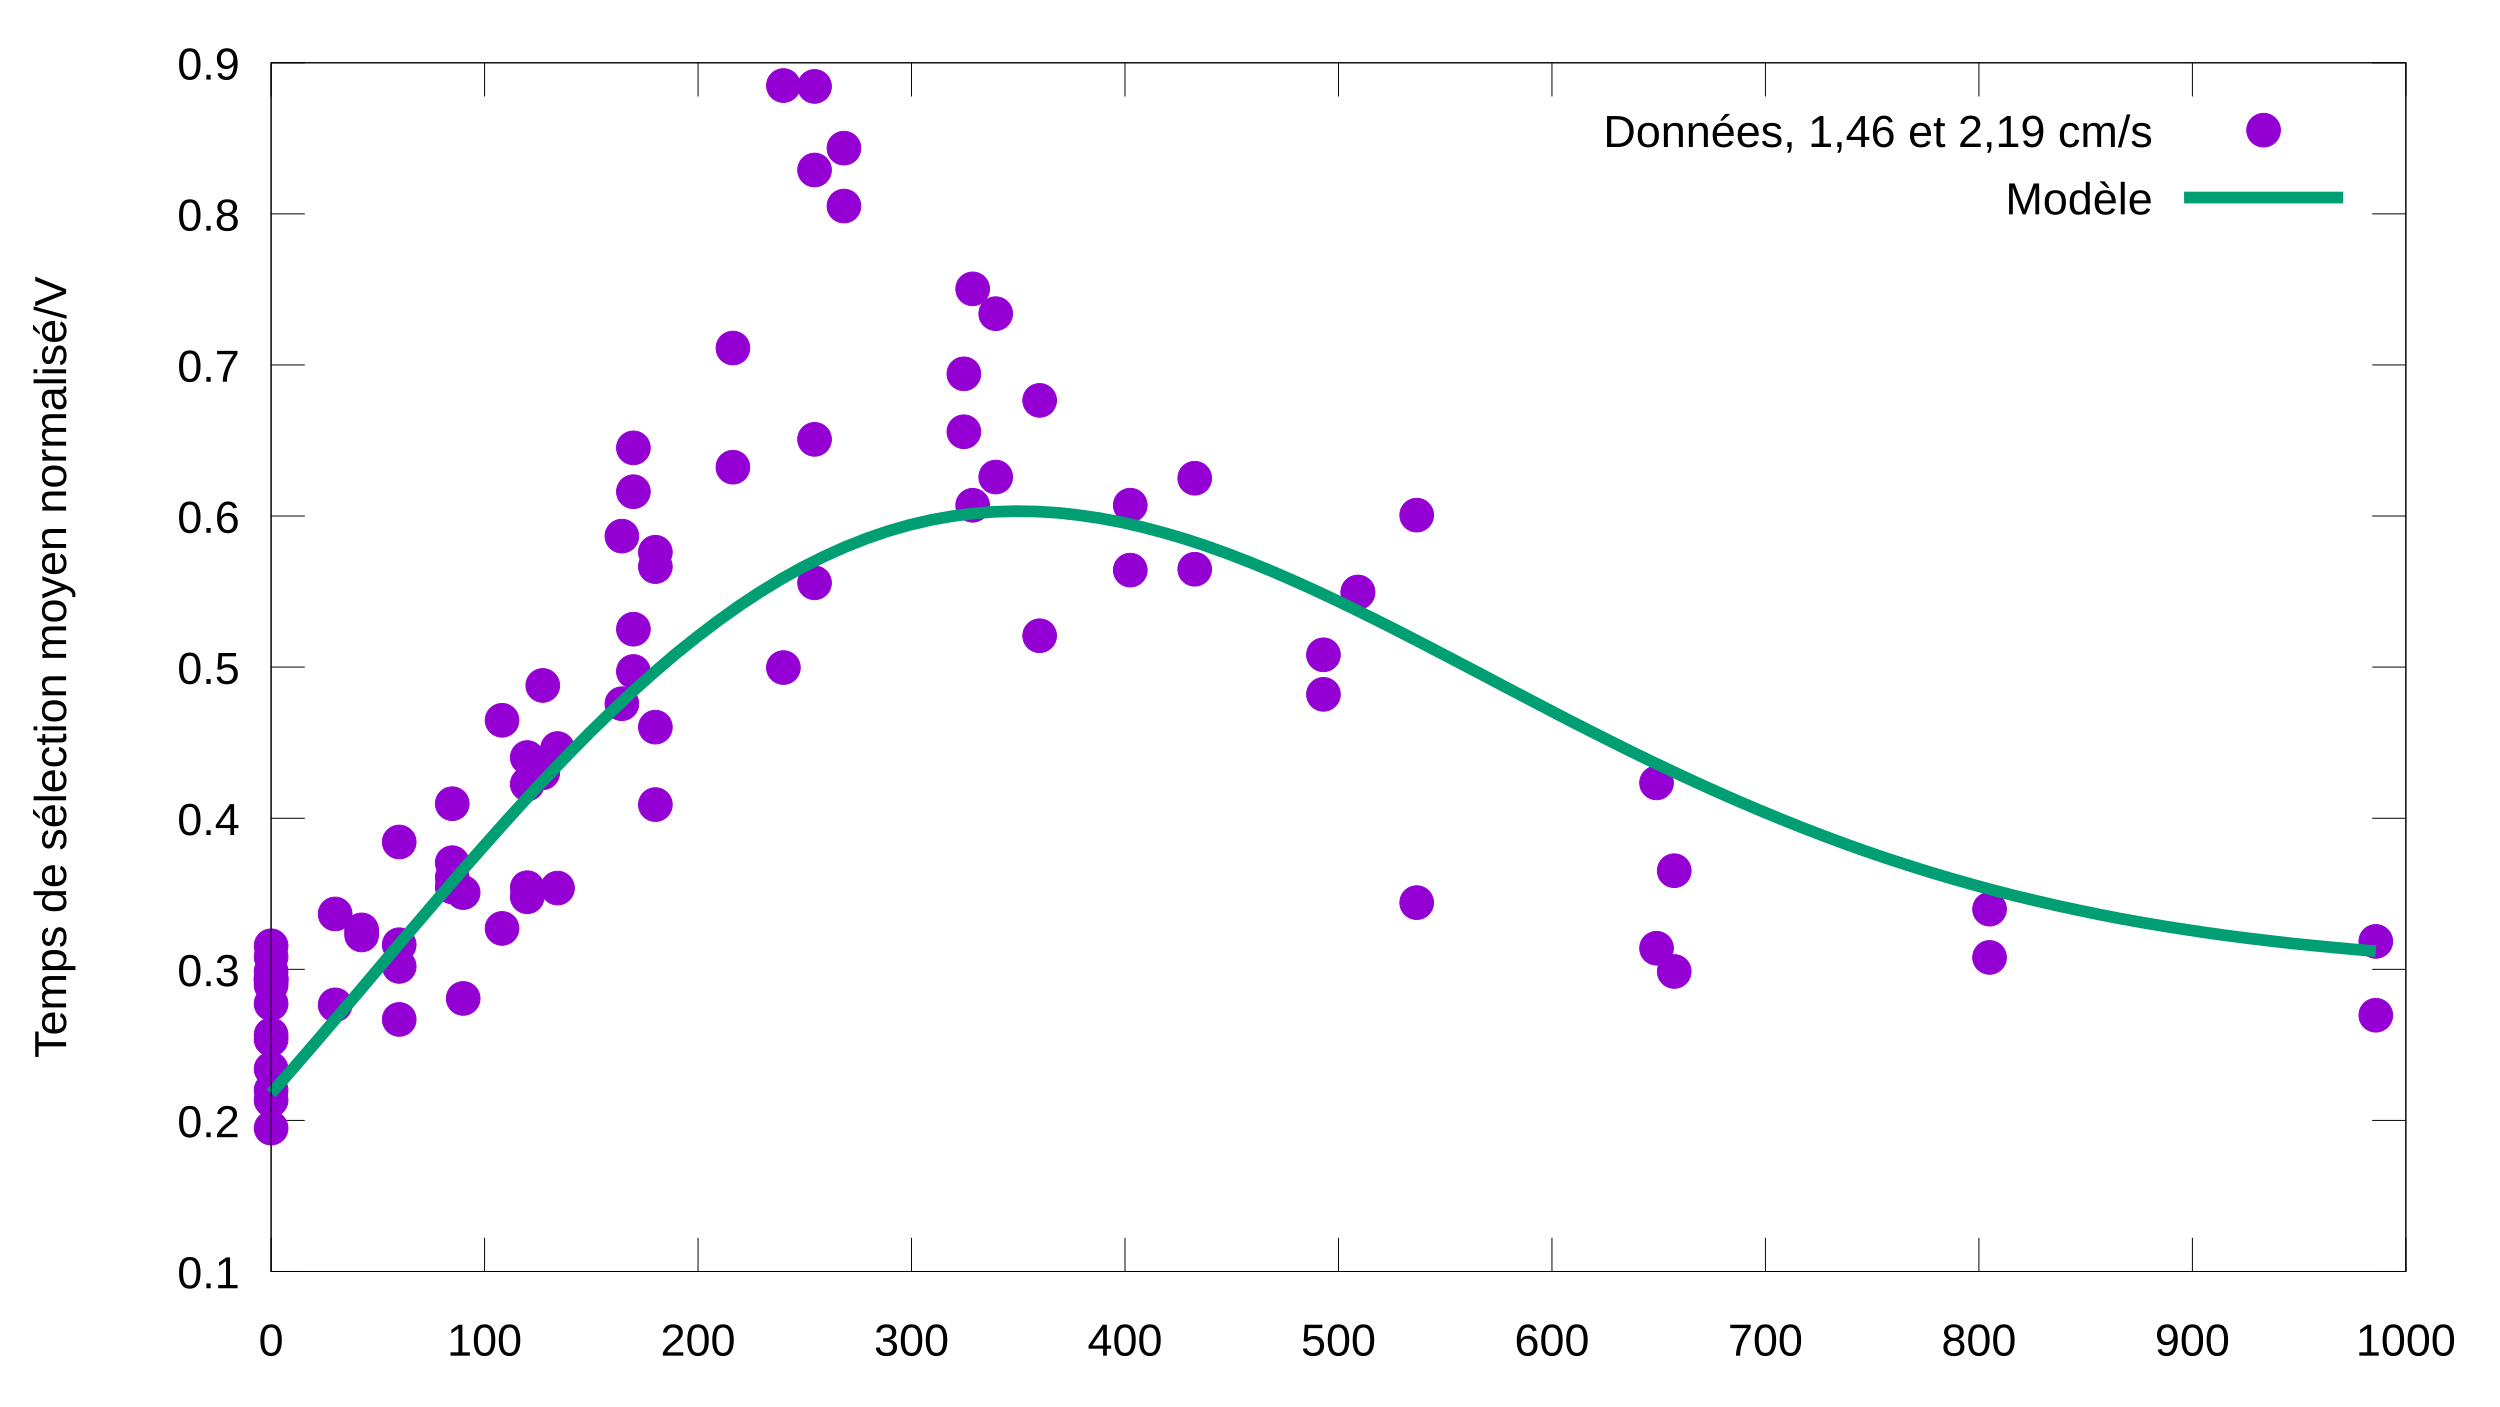
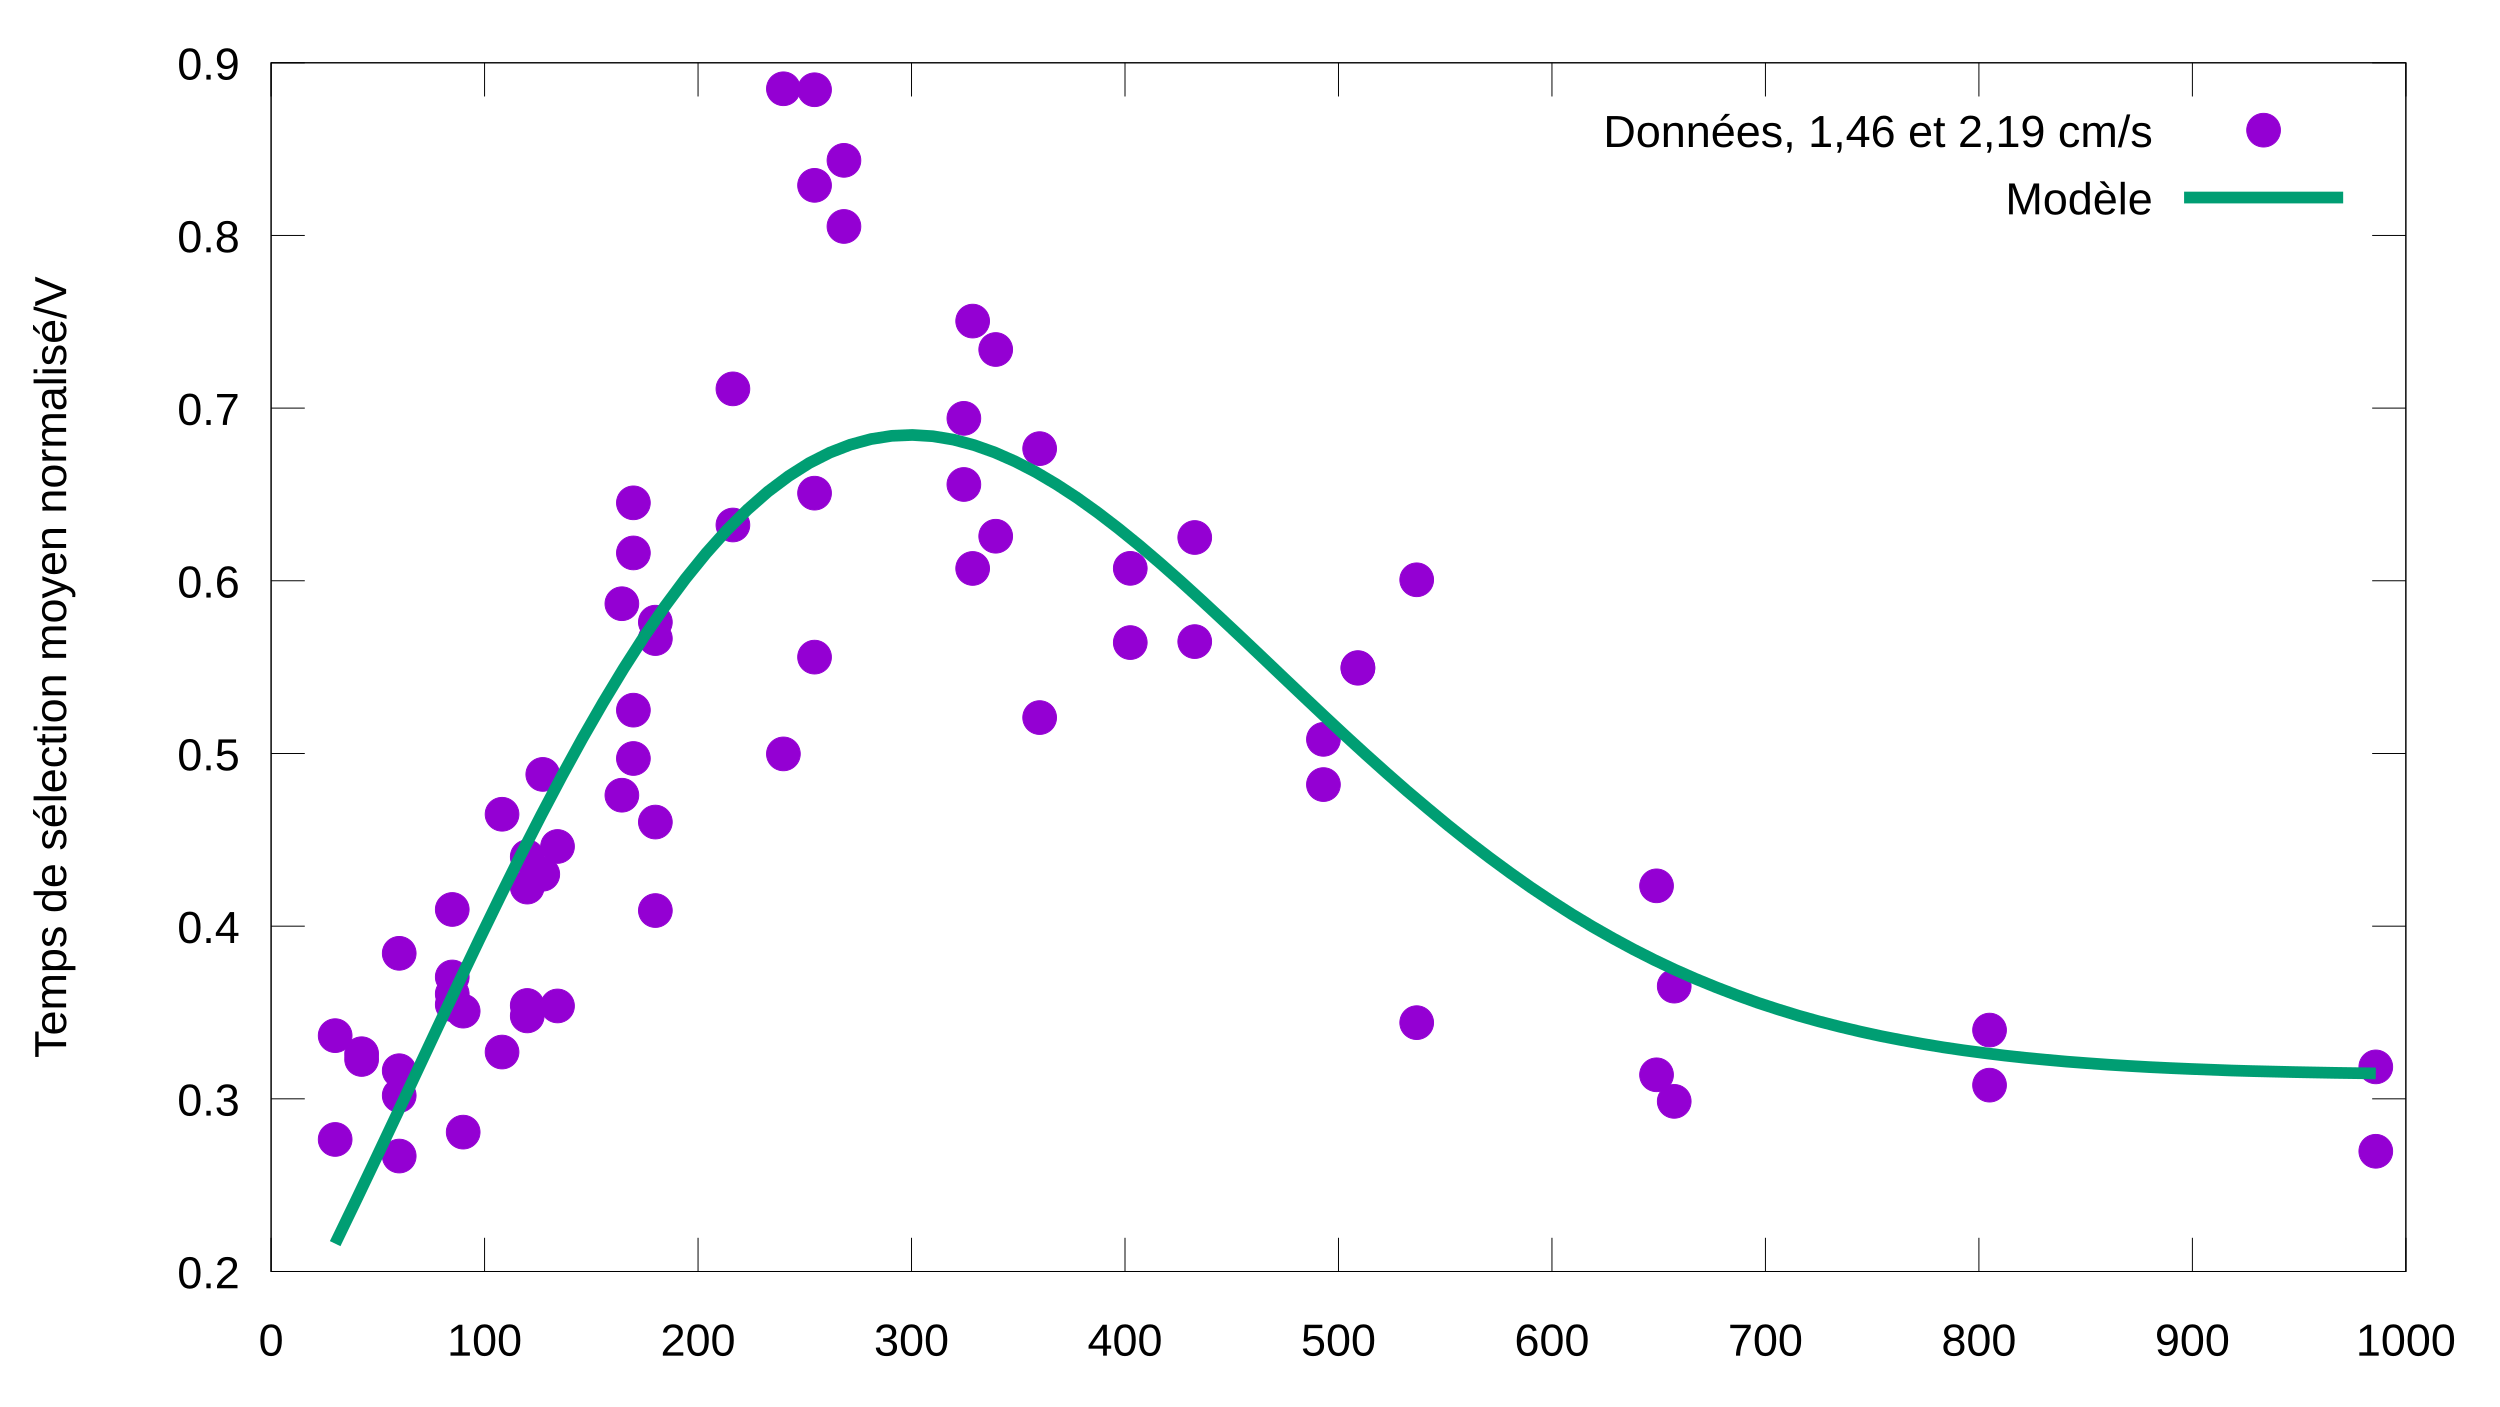
<svg xmlns="http://www.w3.org/2000/svg" xmlns:xlink="http://www.w3.org/1999/xlink" width="2560" height="1440" viewBox="0 0 2560 1440">
  <g id="gnuplot_canvas">
    <rect x="0" y="0" width="2560" height="1440" fill="none" />
    <defs>
      <circle id="gpDot" r="0.5" stroke-width="0.5" />
      <path id="gpPt0" stroke-width="0.058" stroke="currentColor" d="M-1,0 h2 M0,-1 v2" />
      <path id="gpPt1" stroke-width="0.058" stroke="currentColor" d="M-1,-1 L1,1 M1,-1 L-1,1" />
      <path id="gpPt2" stroke-width="0.058" stroke="currentColor" d="M-1,0 L1,0 M0,-1 L0,1 M-1,-1 L1,1 M-1,1 L1,-1" />
      <rect id="gpPt3" stroke-width="0.058" stroke="currentColor" x="-1" y="-1" width="2" height="2" />
      <rect id="gpPt4" stroke-width="0.058" stroke="currentColor" fill="currentColor" x="-1" y="-1" width="2" height="2" />
      <circle id="gpPt5" stroke-width="0.058" stroke="currentColor" cx="0" cy="0" r="1" />
      <use xlink:href="#gpPt5" id="gpPt6" fill="currentColor" stroke="none" />
      <path id="gpPt7" stroke-width="0.058" stroke="currentColor" d="M0,-1.33 L-1.33,0.67 L1.33,0.67 z" />
      <use xlink:href="#gpPt7" id="gpPt8" fill="currentColor" stroke="none" />
      <use xlink:href="#gpPt7" id="gpPt9" stroke="currentColor" transform="rotate(180)" />
      <use xlink:href="#gpPt9" id="gpPt10" fill="currentColor" stroke="none" />
      <use xlink:href="#gpPt3" id="gpPt11" stroke="currentColor" transform="rotate(45)" />
      <use xlink:href="#gpPt11" id="gpPt12" fill="currentColor" stroke="none" />
      <path id="gpPt13" stroke-width="0.058" stroke="currentColor" d="M0,1.330 L1.265,0.411 L0.782,-1.067 L-0.782,-1.076 L-1.265,0.411 z" />
      <use xlink:href="#gpPt13" id="gpPt14" fill="currentColor" stroke="none" />
      <filter id="textbox" filterUnits="objectBoundingBox" x="0" y="0" height="1" width="1">
        <feFlood flood-color="white" flood-opacity="1" result="bgnd" />
        <feComposite in="SourceGraphic" in2="bgnd" operator="atop" />
      </filter>
      <filter id="greybox" filterUnits="objectBoundingBox" x="0" y="0" height="1" width="1">
        <feFlood flood-color="lightgrey" flood-opacity="1" result="grey" />
        <feComposite in="SourceGraphic" in2="grey" operator="atop" />
      </filter>
    </defs>
    <g fill="none" color="white" stroke="currentColor" stroke-width="1.00" stroke-linecap="butt" stroke-linejoin="miter">
</g>
    <g fill="none" color="black" stroke="currentColor" stroke-width="1.00" stroke-linecap="butt" stroke-linejoin="miter">
      <path stroke="black" d="M277.6,1302.0 L312.1,1302.0 M2463.6,1302.0 L2429.1,1302.0  " />
      <g transform="translate(245.5,1319.2)" stroke="none" fill="black" font-family="Arial" font-size="46.00" text-anchor="end">
        <text>
-           <tspan font-family="Arial"> 0.1</tspan>
-         </text>
-       </g>
-     </g>
-     <g fill="none" color="black" stroke="currentColor" stroke-width="1.00" stroke-linecap="butt" stroke-linejoin="miter">
-       <path stroke="black" d="M277.6,1147.3 L312.1,1147.3 M2463.6,1147.3 L2429.1,1147.3  " />
-       <g transform="translate(245.5,1164.5)" stroke="none" fill="black" font-family="Arial" font-size="46.00" text-anchor="end">
-         <text>
          <tspan font-family="Arial"> 0.2</tspan>
        </text>
      </g>
    </g>
    <g fill="none" color="black" stroke="currentColor" stroke-width="1.00" stroke-linecap="butt" stroke-linejoin="miter">
-       <path stroke="black" d="M277.6,992.6 L312.1,992.6 M2463.6,992.6 L2429.1,992.6  " />
-       <g transform="translate(245.5,1009.8)" stroke="none" fill="black" font-family="Arial" font-size="46.00" text-anchor="end">
+       <path stroke="black" d="M277.6,1125.2 L312.1,1125.2 M2463.6,1125.2 L2429.1,1125.2  " />
+       <g transform="translate(245.5,1142.4)" stroke="none" fill="black" font-family="Arial" font-size="46.00" text-anchor="end">
        <text>
          <tspan font-family="Arial"> 0.3</tspan>
        </text>
      </g>
    </g>
    <g fill="none" color="black" stroke="currentColor" stroke-width="1.00" stroke-linecap="butt" stroke-linejoin="miter">
-       <path stroke="black" d="M277.6,837.9 L312.1,837.9 M2463.6,837.9 L2429.1,837.9  " />
-       <g transform="translate(245.5,855.1)" stroke="none" fill="black" font-family="Arial" font-size="46.00" text-anchor="end">
+       <path stroke="black" d="M277.6,948.4 L312.1,948.4 M2463.6,948.4 L2429.1,948.4  " />
+       <g transform="translate(245.5,965.6)" stroke="none" fill="black" font-family="Arial" font-size="46.00" text-anchor="end">
        <text>
          <tspan font-family="Arial"> 0.4</tspan>
        </text>
      </g>
    </g>
    <g fill="none" color="black" stroke="currentColor" stroke-width="1.00" stroke-linecap="butt" stroke-linejoin="miter">
-       <path stroke="black" d="M277.6,683.1 L312.1,683.1 M2463.6,683.1 L2429.1,683.1  " />
-       <g transform="translate(245.5,700.3)" stroke="none" fill="black" font-family="Arial" font-size="46.00" text-anchor="end">
+       <path stroke="black" d="M277.6,771.6 L312.1,771.6 M2463.6,771.6 L2429.1,771.6  " />
+       <g transform="translate(245.5,788.8)" stroke="none" fill="black" font-family="Arial" font-size="46.00" text-anchor="end">
        <text>
          <tspan font-family="Arial"> 0.5</tspan>
        </text>
      </g>
    </g>
    <g fill="none" color="black" stroke="currentColor" stroke-width="1.00" stroke-linecap="butt" stroke-linejoin="miter">
-       <path stroke="black" d="M277.6,528.4 L312.1,528.4 M2463.6,528.4 L2429.1,528.4  " />
-       <g transform="translate(245.5,545.6)" stroke="none" fill="black" font-family="Arial" font-size="46.00" text-anchor="end">
+       <path stroke="black" d="M277.6,594.7 L312.1,594.7 M2463.6,594.7 L2429.1,594.7  " />
+       <g transform="translate(245.5,611.9)" stroke="none" fill="black" font-family="Arial" font-size="46.00" text-anchor="end">
        <text>
          <tspan font-family="Arial"> 0.6</tspan>
        </text>
      </g>
    </g>
    <g fill="none" color="black" stroke="currentColor" stroke-width="1.00" stroke-linecap="butt" stroke-linejoin="miter">
-       <path stroke="black" d="M277.6,373.7 L312.1,373.7 M2463.6,373.7 L2429.1,373.7  " />
-       <g transform="translate(245.5,390.9)" stroke="none" fill="black" font-family="Arial" font-size="46.00" text-anchor="end">
+       <path stroke="black" d="M277.6,417.9 L312.1,417.9 M2463.6,417.9 L2429.1,417.9  " />
+       <g transform="translate(245.5,435.1)" stroke="none" fill="black" font-family="Arial" font-size="46.00" text-anchor="end">
        <text>
          <tspan font-family="Arial"> 0.7</tspan>
        </text>
      </g>
    </g>
    <g fill="none" color="black" stroke="currentColor" stroke-width="1.00" stroke-linecap="butt" stroke-linejoin="miter">
-       <path stroke="black" d="M277.6,219.0 L312.1,219.0 M2463.6,219.0 L2429.1,219.0  " />
-       <g transform="translate(245.5,236.2)" stroke="none" fill="black" font-family="Arial" font-size="46.00" text-anchor="end">
+       <path stroke="black" d="M277.6,241.1 L312.1,241.1 M2463.6,241.1 L2429.1,241.1  " />
+       <g transform="translate(245.5,258.3)" stroke="none" fill="black" font-family="Arial" font-size="46.00" text-anchor="end">
        <text>
          <tspan font-family="Arial"> 0.8</tspan>
        </text>
      </g>
    </g>
    <g fill="none" color="black" stroke="currentColor" stroke-width="1.00" stroke-linecap="butt" stroke-linejoin="miter">
      <path stroke="black" d="M277.6,64.3 L312.1,64.3 M2463.6,64.3 L2429.1,64.3  " />
      <g transform="translate(245.5,81.5)" stroke="none" fill="black" font-family="Arial" font-size="46.00" text-anchor="end">
        <text>
          <tspan font-family="Arial"> 0.9</tspan>
        </text>
      </g>
    </g>
    <g fill="none" color="black" stroke="currentColor" stroke-width="1.00" stroke-linecap="butt" stroke-linejoin="miter">
      <path stroke="black" d="M277.6,1302.0 L277.6,1267.5 M277.6,64.3 L277.6,98.8  " />
      <g transform="translate(277.6,1388.2)" stroke="none" fill="black" font-family="Arial" font-size="46.00" text-anchor="middle">
        <text>
          <tspan font-family="Arial"> 0</tspan>
        </text>
      </g>
    </g>
    <g fill="none" color="black" stroke="currentColor" stroke-width="1.00" stroke-linecap="butt" stroke-linejoin="miter">
      <path stroke="black" d="M496.2,1302.0 L496.2,1267.5 M496.2,64.3 L496.2,98.8  " />
      <g transform="translate(496.2,1388.2)" stroke="none" fill="black" font-family="Arial" font-size="46.00" text-anchor="middle">
        <text>
          <tspan font-family="Arial"> 100</tspan>
        </text>
      </g>
    </g>
    <g fill="none" color="black" stroke="currentColor" stroke-width="1.00" stroke-linecap="butt" stroke-linejoin="miter">
      <path stroke="black" d="M714.8,1302.0 L714.8,1267.5 M714.8,64.3 L714.8,98.8  " />
      <g transform="translate(714.8,1388.2)" stroke="none" fill="black" font-family="Arial" font-size="46.00" text-anchor="middle">
        <text>
          <tspan font-family="Arial"> 200</tspan>
        </text>
      </g>
    </g>
    <g fill="none" color="black" stroke="currentColor" stroke-width="1.00" stroke-linecap="butt" stroke-linejoin="miter">
      <path stroke="black" d="M933.4,1302.0 L933.4,1267.5 M933.4,64.3 L933.4,98.8  " />
      <g transform="translate(933.4,1388.2)" stroke="none" fill="black" font-family="Arial" font-size="46.00" text-anchor="middle">
        <text>
          <tspan font-family="Arial"> 300</tspan>
        </text>
      </g>
    </g>
    <g fill="none" color="black" stroke="currentColor" stroke-width="1.00" stroke-linecap="butt" stroke-linejoin="miter">
      <path stroke="black" d="M1152.0,1302.0 L1152.0,1267.5 M1152.0,64.3 L1152.0,98.8  " />
      <g transform="translate(1152.0,1388.2)" stroke="none" fill="black" font-family="Arial" font-size="46.00" text-anchor="middle">
        <text>
          <tspan font-family="Arial"> 400</tspan>
        </text>
      </g>
    </g>
    <g fill="none" color="black" stroke="currentColor" stroke-width="1.00" stroke-linecap="butt" stroke-linejoin="miter">
      <path stroke="black" d="M1370.6,1302.0 L1370.6,1267.5 M1370.6,64.3 L1370.6,98.8  " />
      <g transform="translate(1370.6,1388.2)" stroke="none" fill="black" font-family="Arial" font-size="46.00" text-anchor="middle">
        <text>
          <tspan font-family="Arial"> 500</tspan>
        </text>
      </g>
    </g>
    <g fill="none" color="black" stroke="currentColor" stroke-width="1.00" stroke-linecap="butt" stroke-linejoin="miter">
      <path stroke="black" d="M1589.2,1302.0 L1589.2,1267.5 M1589.2,64.3 L1589.2,98.8  " />
      <g transform="translate(1589.2,1388.2)" stroke="none" fill="black" font-family="Arial" font-size="46.00" text-anchor="middle">
        <text>
          <tspan font-family="Arial"> 600</tspan>
        </text>
      </g>
    </g>
    <g fill="none" color="black" stroke="currentColor" stroke-width="1.00" stroke-linecap="butt" stroke-linejoin="miter">
      <path stroke="black" d="M1807.8,1302.0 L1807.8,1267.5 M1807.8,64.3 L1807.8,98.8  " />
      <g transform="translate(1807.8,1388.2)" stroke="none" fill="black" font-family="Arial" font-size="46.00" text-anchor="middle">
        <text>
          <tspan font-family="Arial"> 700</tspan>
        </text>
      </g>
    </g>
    <g fill="none" color="black" stroke="currentColor" stroke-width="1.00" stroke-linecap="butt" stroke-linejoin="miter">
      <path stroke="black" d="M2026.4,1302.0 L2026.4,1267.5 M2026.4,64.3 L2026.4,98.8  " />
      <g transform="translate(2026.4,1388.2)" stroke="none" fill="black" font-family="Arial" font-size="46.00" text-anchor="middle">
        <text>
          <tspan font-family="Arial"> 800</tspan>
        </text>
      </g>
    </g>
    <g fill="none" color="black" stroke="currentColor" stroke-width="1.00" stroke-linecap="butt" stroke-linejoin="miter">
      <path stroke="black" d="M2245.0,1302.0 L2245.0,1267.5 M2245.0,64.3 L2245.0,98.8  " />
      <g transform="translate(2245.0,1388.2)" stroke="none" fill="black" font-family="Arial" font-size="46.00" text-anchor="middle">
        <text>
          <tspan font-family="Arial"> 900</tspan>
        </text>
      </g>
    </g>
    <g fill="none" color="black" stroke="currentColor" stroke-width="1.00" stroke-linecap="butt" stroke-linejoin="miter">
      <path stroke="black" d="M2463.6,1302.0 L2463.6,1267.5 M2463.6,64.3 L2463.6,98.8  " />
      <g transform="translate(2463.6,1388.2)" stroke="none" fill="black" font-family="Arial" font-size="46.00" text-anchor="middle">
        <text>
          <tspan font-family="Arial"> 1000</tspan>
        </text>
      </g>
    </g>
    <g fill="none" color="black" stroke="currentColor" stroke-width="1.00" stroke-linecap="butt" stroke-linejoin="miter">
</g>
    <g fill="none" color="black" stroke="currentColor" stroke-width="1.00" stroke-linecap="butt" stroke-linejoin="miter">
      <path stroke="black" d="M277.6,64.3 L277.6,1302.0 L2463.6,1302.0 L2463.6,64.3 L277.6,64.3 Z  " />
    </g>
    <g fill="none" color="black" stroke="currentColor" stroke-width="1.00" stroke-linecap="butt" stroke-linejoin="miter">
      <g transform="translate(67.7,683.2) rotate(270)" stroke="none" fill="black" font-family="Arial" font-size="46.00" text-anchor="middle">
        <text>
          <tspan font-family="Arial">Temps de sélection moyen normalisé/V</tspan>
        </text>
      </g>
    </g>
    <g fill="none" color="black" stroke="currentColor" stroke-width="1.00" stroke-linecap="butt" stroke-linejoin="miter">
</g>
    <g id="gnuplot_plot_1">
      <g fill="none" color="white" stroke="currentColor" stroke-width="4.00" stroke-linecap="butt" stroke-linejoin="miter">
</g>
      <g fill="none" color="black" stroke="currentColor" stroke-width="4.00" stroke-linecap="butt" stroke-linejoin="miter">
        <g transform="translate(2204.4,150.5)" stroke="none" fill="black" font-family="Arial" font-size="46.00" text-anchor="end">
          <text>
            <tspan font-family="Arial">Données, 1,46 et 2,19 cm/s</tspan>
          </text>
        </g>
      </g>
      <g fill="none" color="black" stroke="currentColor" stroke-width="4.00" stroke-linecap="butt" stroke-linejoin="miter">
-         <use xlink:href="#gpPt6" transform="translate(277.6,1001.3) scale(17.25)" color="rgb(148,   0, 211)" />
-         <use xlink:href="#gpPt6" transform="translate(277.6,979.9) scale(17.25)" color="rgb(148,   0, 211)" />
-         <use xlink:href="#gpPt6" transform="translate(277.6,1004.3) scale(17.25)" color="rgb(148,   0, 211)" />
-         <use xlink:href="#gpPt6" transform="translate(277.6,994.7) scale(17.25)" color="rgb(148,   0, 211)" />
-         <use xlink:href="#gpPt6" transform="translate(277.6,968.5) scale(17.25)" color="rgb(148,   0, 211)" />
-         <use xlink:href="#gpPt6" transform="translate(277.6,1002.7) scale(17.25)" color="rgb(148,   0, 211)" />
-         <use xlink:href="#gpPt6" transform="translate(277.6,1008.8) scale(17.25)" color="rgb(148,   0, 211)" />
-         <use xlink:href="#gpPt6" transform="translate(343.2,935.9) scale(17.25)" color="rgb(148,   0, 211)" />
-         <use xlink:href="#gpPt6" transform="translate(370.3,952.2) scale(17.25)" color="rgb(148,   0, 211)" />
-         <use xlink:href="#gpPt6" transform="translate(408.8,862.2) scale(17.25)" color="rgb(148,   0, 211)" />
-         <use xlink:href="#gpPt6" transform="translate(463.1,823.0) scale(17.25)" color="rgb(148,   0, 211)" />
-         <use xlink:href="#gpPt6" transform="translate(514.1,950.7) scale(17.25)" color="rgb(148,   0, 211)" />
-         <use xlink:href="#gpPt6" transform="translate(570.9,766.5) scale(17.25)" color="rgb(148,   0, 211)" />
-         <use xlink:href="#gpPt6" transform="translate(636.8,720.6) scale(17.25)" color="rgb(148,   0, 211)" />
-         <use xlink:href="#gpPt6" transform="translate(408.8,989.6) scale(17.25)" color="rgb(148,   0, 211)" />
-         <use xlink:href="#gpPt6" transform="translate(463.1,898.6) scale(17.25)" color="rgb(148,   0, 211)" />
-         <use xlink:href="#gpPt6" transform="translate(539.9,775.7) scale(17.25)" color="rgb(148,   0, 211)" />
-         <use xlink:href="#gpPt6" transform="translate(648.6,503.5) scale(17.25)" color="rgb(148,   0, 211)" />
-         <use xlink:href="#gpPt6" transform="translate(750.5,478.4) scale(17.25)" color="rgb(148,   0, 211)" />
-         <use xlink:href="#gpPt6" transform="translate(864.2,211.0) scale(17.25)" color="rgb(148,   0, 211)" />
-         <use xlink:href="#gpPt6" transform="translate(996.0,517.4) scale(17.25)" color="rgb(148,   0, 211)" />
-         <use xlink:href="#gpPt6" transform="translate(474.3,914.0) scale(17.25)" color="rgb(148,   0, 211)" />
-         <use xlink:href="#gpPt6" transform="translate(555.8,791.3) scale(17.25)" color="rgb(148,   0, 211)" />
-         <use xlink:href="#gpPt6" transform="translate(671.1,580.2) scale(17.25)" color="rgb(148,   0, 211)" />
-         <use xlink:href="#gpPt6" transform="translate(834.1,596.8) scale(17.25)" color="rgb(148,   0, 211)" />
-         <use xlink:href="#gpPt6" transform="translate(987.0,442.1) scale(17.25)" color="rgb(148,   0, 211)" />
-         <use xlink:href="#gpPt6" transform="translate(1157.4,517.3) scale(17.25)" color="rgb(148,   0, 211)" />
-         <use xlink:href="#gpPt6" transform="translate(1355.2,670.5) scale(17.25)" color="rgb(148,   0, 211)" />
-         <use xlink:href="#gpPt6" transform="translate(539.9,918.3) scale(17.25)" color="rgb(148,   0, 211)" />
-         <use xlink:href="#gpPt6" transform="translate(648.6,458.6) scale(17.25)" color="rgb(148,   0, 211)" />
-         <use xlink:href="#gpPt6" transform="translate(802.2,87.6) scale(17.25)" color="rgb(148,   0, 211)" />
-         <use xlink:href="#gpPt6" transform="translate(1019.6,488.5) scale(17.25)" color="rgb(148,   0, 211)" />
-         <use xlink:href="#gpPt6" transform="translate(1223.4,489.7) scale(17.25)" color="rgb(148,   0, 211)" />
-         <use xlink:href="#gpPt6" transform="translate(1450.7,924.3) scale(17.25)" color="rgb(148,   0, 211)" />
-         <use xlink:href="#gpPt6" transform="translate(1714.4,891.6) scale(17.25)" color="rgb(148,   0, 211)" />
-         <use xlink:href="#gpPt6" transform="translate(671.1,744.6) scale(17.25)" color="rgb(148,   0, 211)" />
-         <use xlink:href="#gpPt6" transform="translate(834.1,88.5) scale(17.25)" color="rgb(148,   0, 211)" />
-         <use xlink:href="#gpPt6" transform="translate(1064.6,651.0) scale(17.25)" color="rgb(148,   0, 211)" />
-         <use xlink:href="#gpPt6" transform="translate(1390.5,606.8) scale(17.25)" color="rgb(148,   0, 211)" />
-         <use xlink:href="#gpPt6" transform="translate(1696.3,971.0) scale(17.25)" color="rgb(148,   0, 211)" />
-         <use xlink:href="#gpPt6" transform="translate(2037.3,931.0) scale(17.25)" color="rgb(148,   0, 211)" />
-         <use xlink:href="#gpPt6" transform="translate(2432.8,964.0) scale(17.25)" color="rgb(148,   0, 211)" />
-         <use xlink:href="#gpPt6" transform="translate(277.6,1064.3) scale(17.25)" color="rgb(148,   0, 211)" />
-         <use xlink:href="#gpPt6" transform="translate(277.6,1126.6) scale(17.25)" color="rgb(148,   0, 211)" />
-         <use xlink:href="#gpPt6" transform="translate(277.6,1059.6) scale(17.25)" color="rgb(148,   0, 211)" />
-         <use xlink:href="#gpPt6" transform="translate(277.6,1116.4) scale(17.25)" color="rgb(148,   0, 211)" />
-         <use xlink:href="#gpPt6" transform="translate(277.6,1094.6) scale(17.25)" color="rgb(148,   0, 211)" />
-         <use xlink:href="#gpPt6" transform="translate(277.6,1027.8) scale(17.25)" color="rgb(148,   0, 211)" />
-         <use xlink:href="#gpPt6" transform="translate(277.6,1155.2) scale(17.25)" color="rgb(148,   0, 211)" />
-         <use xlink:href="#gpPt6" transform="translate(343.2,1029.0) scale(17.25)" color="rgb(148,   0, 211)" />
-         <use xlink:href="#gpPt6" transform="translate(370.3,957.4) scale(17.25)" color="rgb(148,   0, 211)" />
-         <use xlink:href="#gpPt6" transform="translate(408.8,967.4) scale(17.25)" color="rgb(148,   0, 211)" />
-         <use xlink:href="#gpPt6" transform="translate(463.1,883.4) scale(17.25)" color="rgb(148,   0, 211)" />
-         <use xlink:href="#gpPt6" transform="translate(514.1,737.6) scale(17.25)" color="rgb(148,   0, 211)" />
-         <use xlink:href="#gpPt6" transform="translate(570.9,909.4) scale(17.25)" color="rgb(148,   0, 211)" />
-         <use xlink:href="#gpPt6" transform="translate(636.8,549.0) scale(17.25)" color="rgb(148,   0, 211)" />
-         <use xlink:href="#gpPt6" transform="translate(408.8,1043.9) scale(17.25)" color="rgb(148,   0, 211)" />
-         <use xlink:href="#gpPt6" transform="translate(463.1,908.2) scale(17.25)" color="rgb(148,   0, 211)" />
-         <use xlink:href="#gpPt6" transform="translate(539.9,802.9) scale(17.25)" color="rgb(148,   0, 211)" />
-         <use xlink:href="#gpPt6" transform="translate(648.6,687.6) scale(17.25)" color="rgb(148,   0, 211)" />
-         <use xlink:href="#gpPt6" transform="translate(750.5,356.4) scale(17.25)" color="rgb(148,   0, 211)" />
-         <use xlink:href="#gpPt6" transform="translate(864.2,151.7) scale(17.25)" color="rgb(148,   0, 211)" />
-         <use xlink:href="#gpPt6" transform="translate(996.0,295.8) scale(17.25)" color="rgb(148,   0, 211)" />
-         <use xlink:href="#gpPt6" transform="translate(474.3,1022.4) scale(17.25)" color="rgb(148,   0, 211)" />
-         <use xlink:href="#gpPt6" transform="translate(555.8,701.9) scale(17.25)" color="rgb(148,   0, 211)" />
-         <use xlink:href="#gpPt6" transform="translate(671.1,565.5) scale(17.25)" color="rgb(148,   0, 211)" />
-         <use xlink:href="#gpPt6" transform="translate(834.1,449.9) scale(17.25)" color="rgb(148,   0, 211)" />
-         <use xlink:href="#gpPt6" transform="translate(987.0,382.8) scale(17.25)" color="rgb(148,   0, 211)" />
-         <use xlink:href="#gpPt6" transform="translate(1157.4,583.8) scale(17.25)" color="rgb(148,   0, 211)" />
-         <use xlink:href="#gpPt6" transform="translate(1355.2,711.0) scale(17.25)" color="rgb(148,   0, 211)" />
-         <use xlink:href="#gpPt6" transform="translate(539.9,909.0) scale(17.25)" color="rgb(148,   0, 211)" />
-         <use xlink:href="#gpPt6" transform="translate(648.6,644.3) scale(17.25)" color="rgb(148,   0, 211)" />
-         <use xlink:href="#gpPt6" transform="translate(802.2,683.6) scale(17.25)" color="rgb(148,   0, 211)" />
-         <use xlink:href="#gpPt6" transform="translate(1019.6,321.2) scale(17.25)" color="rgb(148,   0, 211)" />
-         <use xlink:href="#gpPt6" transform="translate(1223.4,582.9) scale(17.25)" color="rgb(148,   0, 211)" />
-         <use xlink:href="#gpPt6" transform="translate(1450.7,527.5) scale(17.25)" color="rgb(148,   0, 211)" />
-         <use xlink:href="#gpPt6" transform="translate(1714.4,994.8) scale(17.25)" color="rgb(148,   0, 211)" />
-         <use xlink:href="#gpPt6" transform="translate(671.1,823.9) scale(17.25)" color="rgb(148,   0, 211)" />
-         <use xlink:href="#gpPt6" transform="translate(834.1,174.1) scale(17.25)" color="rgb(148,   0, 211)" />
-         <use xlink:href="#gpPt6" transform="translate(1064.6,410.0) scale(17.25)" color="rgb(148,   0, 211)" />
-         <use xlink:href="#gpPt6" transform="translate(1390.5,606.2) scale(17.25)" color="rgb(148,   0, 211)" />
-         <use xlink:href="#gpPt6" transform="translate(1696.3,801.7) scale(17.25)" color="rgb(148,   0, 211)" />
-         <use xlink:href="#gpPt6" transform="translate(2037.3,980.4) scale(17.25)" color="rgb(148,   0, 211)" />
-         <use xlink:href="#gpPt6" transform="translate(2432.8,1039.6) scale(17.25)" color="rgb(148,   0, 211)" />
+         <use xlink:href="#gpPt6" transform="translate(343.2,1060.5) scale(17.25)" color="rgb(148,   0, 211)" />
+         <use xlink:href="#gpPt6" transform="translate(343.2,1166.8) scale(17.25)" color="rgb(148,   0, 211)" />
+         <use xlink:href="#gpPt6" transform="translate(370.3,1079.0) scale(17.25)" color="rgb(148,   0, 211)" />
+         <use xlink:href="#gpPt6" transform="translate(370.3,1084.9) scale(17.25)" color="rgb(148,   0, 211)" />
+         <use xlink:href="#gpPt6" transform="translate(408.8,976.2) scale(17.25)" color="rgb(148,   0, 211)" />
+         <use xlink:href="#gpPt6" transform="translate(408.8,1121.8) scale(17.25)" color="rgb(148,   0, 211)" />
+         <use xlink:href="#gpPt6" transform="translate(408.8,1096.4) scale(17.25)" color="rgb(148,   0, 211)" />
+         <use xlink:href="#gpPt6" transform="translate(408.8,1183.8) scale(17.25)" color="rgb(148,   0, 211)" />
+         <use xlink:href="#gpPt6" transform="translate(463.1,931.3) scale(17.25)" color="rgb(148,   0, 211)" />
+         <use xlink:href="#gpPt6" transform="translate(463.1,1017.8) scale(17.25)" color="rgb(148,   0, 211)" />
+         <use xlink:href="#gpPt6" transform="translate(463.1,1000.4) scale(17.25)" color="rgb(148,   0, 211)" />
+         <use xlink:href="#gpPt6" transform="translate(463.1,1028.7) scale(17.25)" color="rgb(148,   0, 211)" />
+         <use xlink:href="#gpPt6" transform="translate(474.3,1035.4) scale(17.25)" color="rgb(148,   0, 211)" />
+         <use xlink:href="#gpPt6" transform="translate(474.3,1159.3) scale(17.25)" color="rgb(148,   0, 211)" />
+         <use xlink:href="#gpPt6" transform="translate(514.1,1077.3) scale(17.25)" color="rgb(148,   0, 211)" />
+         <use xlink:href="#gpPt6" transform="translate(514.1,833.8) scale(17.25)" color="rgb(148,   0, 211)" />
+         <use xlink:href="#gpPt6" transform="translate(539.9,877.3) scale(17.25)" color="rgb(148,   0, 211)" />
+         <use xlink:href="#gpPt6" transform="translate(539.9,1040.3) scale(17.25)" color="rgb(148,   0, 211)" />
+         <use xlink:href="#gpPt6" transform="translate(539.9,908.4) scale(17.25)" color="rgb(148,   0, 211)" />
+         <use xlink:href="#gpPt6" transform="translate(539.9,1029.6) scale(17.25)" color="rgb(148,   0, 211)" />
+         <use xlink:href="#gpPt6" transform="translate(555.8,895.2) scale(17.25)" color="rgb(148,   0, 211)" />
+         <use xlink:href="#gpPt6" transform="translate(555.8,793.0) scale(17.25)" color="rgb(148,   0, 211)" />
+         <use xlink:href="#gpPt6" transform="translate(570.9,866.8) scale(17.25)" color="rgb(148,   0, 211)" />
+         <use xlink:href="#gpPt6" transform="translate(570.9,1030.1) scale(17.25)" color="rgb(148,   0, 211)" />
+         <use xlink:href="#gpPt6" transform="translate(636.8,814.3) scale(17.25)" color="rgb(148,   0, 211)" />
+         <use xlink:href="#gpPt6" transform="translate(636.8,618.2) scale(17.25)" color="rgb(148,   0, 211)" />
+         <use xlink:href="#gpPt6" transform="translate(648.6,566.2) scale(17.25)" color="rgb(148,   0, 211)" />
+         <use xlink:href="#gpPt6" transform="translate(648.6,514.9) scale(17.25)" color="rgb(148,   0, 211)" />
+         <use xlink:href="#gpPt6" transform="translate(648.6,776.7) scale(17.25)" color="rgb(148,   0, 211)" />
+         <use xlink:href="#gpPt6" transform="translate(648.6,727.2) scale(17.25)" color="rgb(148,   0, 211)" />
+         <use xlink:href="#gpPt6" transform="translate(671.1,653.9) scale(17.25)" color="rgb(148,   0, 211)" />
+         <use xlink:href="#gpPt6" transform="translate(671.1,841.8) scale(17.25)" color="rgb(148,   0, 211)" />
+         <use xlink:href="#gpPt6" transform="translate(671.1,637.1) scale(17.25)" color="rgb(148,   0, 211)" />
+         <use xlink:href="#gpPt6" transform="translate(671.1,932.4) scale(17.25)" color="rgb(148,   0, 211)" />
+         <use xlink:href="#gpPt6" transform="translate(750.5,537.6) scale(17.25)" color="rgb(148,   0, 211)" />
+         <use xlink:href="#gpPt6" transform="translate(750.5,398.2) scale(17.25)" color="rgb(148,   0, 211)" />
+         <use xlink:href="#gpPt6" transform="translate(802.2,90.9) scale(17.25)" color="rgb(148,   0, 211)" />
+         <use xlink:href="#gpPt6" transform="translate(802.2,772.0) scale(17.25)" color="rgb(148,   0, 211)" />
+         <use xlink:href="#gpPt6" transform="translate(834.1,672.9) scale(17.25)" color="rgb(148,   0, 211)" />
+         <use xlink:href="#gpPt6" transform="translate(834.1,91.9) scale(17.25)" color="rgb(148,   0, 211)" />
+         <use xlink:href="#gpPt6" transform="translate(834.1,505.0) scale(17.25)" color="rgb(148,   0, 211)" />
+         <use xlink:href="#gpPt6" transform="translate(834.1,189.8) scale(17.25)" color="rgb(148,   0, 211)" />
+         <use xlink:href="#gpPt6" transform="translate(864.2,231.9) scale(17.25)" color="rgb(148,   0, 211)" />
+         <use xlink:href="#gpPt6" transform="translate(864.2,164.2) scale(17.25)" color="rgb(148,   0, 211)" />
+         <use xlink:href="#gpPt6" transform="translate(987.0,496.1) scale(17.25)" color="rgb(148,   0, 211)" />
+         <use xlink:href="#gpPt6" transform="translate(987.0,428.4) scale(17.25)" color="rgb(148,   0, 211)" />
+         <use xlink:href="#gpPt6" transform="translate(996.0,582.1) scale(17.25)" color="rgb(148,   0, 211)" />
+         <use xlink:href="#gpPt6" transform="translate(996.0,328.8) scale(17.25)" color="rgb(148,   0, 211)" />
+         <use xlink:href="#gpPt6" transform="translate(1019.6,549.1) scale(17.25)" color="rgb(148,   0, 211)" />
+         <use xlink:href="#gpPt6" transform="translate(1019.6,357.9) scale(17.25)" color="rgb(148,   0, 211)" />
+         <use xlink:href="#gpPt6" transform="translate(1064.6,734.8) scale(17.25)" color="rgb(148,   0, 211)" />
+         <use xlink:href="#gpPt6" transform="translate(1064.6,459.4) scale(17.25)" color="rgb(148,   0, 211)" />
+         <use xlink:href="#gpPt6" transform="translate(1157.4,582.0) scale(17.25)" color="rgb(148,   0, 211)" />
+         <use xlink:href="#gpPt6" transform="translate(1157.4,658.0) scale(17.25)" color="rgb(148,   0, 211)" />
+         <use xlink:href="#gpPt6" transform="translate(1223.4,550.4) scale(17.25)" color="rgb(148,   0, 211)" />
+         <use xlink:href="#gpPt6" transform="translate(1223.4,657.0) scale(17.25)" color="rgb(148,   0, 211)" />
+         <use xlink:href="#gpPt6" transform="translate(1355.2,757.1) scale(17.25)" color="rgb(148,   0, 211)" />
+         <use xlink:href="#gpPt6" transform="translate(1355.2,803.4) scale(17.25)" color="rgb(148,   0, 211)" />
+         <use xlink:href="#gpPt6" transform="translate(1390.5,684.3) scale(17.25)" color="rgb(148,   0, 211)" />
+         <use xlink:href="#gpPt6" transform="translate(1390.5,683.6) scale(17.25)" color="rgb(148,   0, 211)" />
+         <use xlink:href="#gpPt6" transform="translate(1450.7,1047.2) scale(17.25)" color="rgb(148,   0, 211)" />
+         <use xlink:href="#gpPt6" transform="translate(1450.7,593.7) scale(17.25)" color="rgb(148,   0, 211)" />
+         <use xlink:href="#gpPt6" transform="translate(1696.3,1100.6) scale(17.25)" color="rgb(148,   0, 211)" />
+         <use xlink:href="#gpPt6" transform="translate(1696.3,907.1) scale(17.25)" color="rgb(148,   0, 211)" />
+         <use xlink:href="#gpPt6" transform="translate(1714.4,1009.8) scale(17.25)" color="rgb(148,   0, 211)" />
+         <use xlink:href="#gpPt6" transform="translate(1714.4,1127.8) scale(17.25)" color="rgb(148,   0, 211)" />
+         <use xlink:href="#gpPt6" transform="translate(2037.3,1054.8) scale(17.25)" color="rgb(148,   0, 211)" />
+         <use xlink:href="#gpPt6" transform="translate(2037.3,1111.2) scale(17.25)" color="rgb(148,   0, 211)" />
+         <use xlink:href="#gpPt6" transform="translate(2432.8,1092.5) scale(17.25)" color="rgb(148,   0, 211)" />
+         <use xlink:href="#gpPt6" transform="translate(2432.8,1178.9) scale(17.25)" color="rgb(148,   0, 211)" />
        <use xlink:href="#gpPt6" transform="translate(2317.9,133.3) scale(17.25)" color="rgb(148,   0, 211)" />
      </g>
    </g>
    <g id="gnuplot_plot_2">
      <g fill="none" color="white" stroke="rgb(148,   0, 211)" stroke-width="12.00" stroke-linecap="butt" stroke-linejoin="miter">
</g>
      <g fill="none" color="black" stroke="currentColor" stroke-width="12.00" stroke-linecap="butt" stroke-linejoin="miter">
        <g transform="translate(2204.4,219.5)" stroke="none" fill="black" font-family="Arial" font-size="46.00" text-anchor="end">
          <text>
            <tspan font-family="Arial">Modèle</tspan>
          </text>
        </g>
      </g>
      <g fill="none" color="black" stroke="currentColor" stroke-width="12.00" stroke-linecap="butt" stroke-linejoin="miter">
-         <path stroke="rgb(  0, 158, 115)" d="M2236.5,202.3 L2399.4,202.3 M277.6,1119.7 L299.4,1094.9 L321.1,1069.8 L342.9,1044.3 L364.7,1018.8 L386.4,993.1   L408.2,967.4 L430.0,941.9 L451.8,916.4 L473.5,891.3 L495.3,866.5 L517.1,842.0 L538.8,818.1 L560.6,794.7   L582.4,772.0 L604.1,750.0 L625.9,728.8 L647.7,708.3 L669.5,688.8 L691.2,670.2 L713.0,652.7 L734.8,636.1   L756.5,620.6 L778.3,606.2 L800.1,592.9 L821.8,580.8 L843.6,569.9 L865.4,560.1 L887.1,551.5 L908.9,544.0   L930.7,537.7 L952.5,532.6 L974.2,528.7 L996.0,525.8 L1017.8,524.1 L1039.5,523.4 L1061.3,523.8 L1083.1,525.1   L1104.8,527.5 L1126.6,530.7 L1148.4,534.8 L1170.1,539.8 L1191.9,545.6 L1213.7,552.0 L1235.5,559.2 L1257.2,567.0   L1279.0,575.4 L1300.8,584.3 L1322.5,593.7 L1344.3,603.5 L1366.1,613.7 L1387.8,624.2 L1409.6,635.0 L1431.4,646.0   L1453.2,657.2 L1474.9,668.5 L1496.7,679.9 L1518.5,691.3 L1540.2,702.8 L1562.0,714.2 L1583.8,725.6 L1605.5,736.9   L1627.3,748.0 L1649.1,759.0 L1670.8,769.8 L1692.6,780.4 L1714.4,790.7 L1736.2,800.9 L1757.9,810.7 L1779.7,820.3   L1801.5,829.6 L1823.2,838.6 L1845.0,847.3 L1866.8,855.7 L1888.5,863.8 L1910.3,871.6 L1932.1,879.0 L1953.9,886.1   L1975.6,892.9 L1997.4,899.4 L2019.2,905.6 L2040.9,911.5 L2062.7,917.1 L2084.5,922.3 L2106.2,927.3 L2128.0,932.0   L2149.8,936.5 L2171.5,940.7 L2193.3,944.6 L2215.1,948.3 L2236.9,951.7 L2258.6,955.0 L2280.4,958.0 L2302.2,960.8   L2323.9,963.4 L2345.7,965.9 L2367.5,968.1 L2389.2,970.2 L2411.0,972.2 L2432.8,974.0  " />
+         <path stroke="rgb(  0, 158, 115)" d="M2236.5,202.3 L2399.4,202.3 M343.2,1273.5 L364.3,1229.8 L385.4,1185.5 L406.5,1140.8 L427.6,1095.8 L448.7,1050.8   L469.8,1006.1 L490.9,961.9 L512.0,918.5 L533.1,875.9 L554.3,834.5 L575.4,794.5 L596.5,756.0 L617.6,719.3   L638.7,684.4 L659.8,651.5 L680.9,620.9 L702.0,592.5 L723.1,566.5 L744.2,542.9 L765.3,521.9 L786.4,503.4   L807.5,487.6 L828.6,474.2 L849.7,463.5 L870.9,455.3 L892.0,449.6 L913.1,446.3 L934.2,445.4 L955.3,446.7   L976.4,450.2 L997.5,455.8 L1018.6,463.3 L1039.7,472.6 L1060.8,483.5 L1081.9,496.0 L1103.0,509.8 L1124.1,524.9   L1145.2,541.1 L1166.4,558.3 L1187.5,576.3 L1208.6,594.9 L1229.7,614.1 L1250.8,633.7 L1271.9,653.5 L1293.0,673.5   L1314.1,693.6 L1335.2,713.6 L1356.3,733.5 L1377.4,753.2 L1398.5,772.5 L1419.6,791.4 L1440.7,809.9 L1461.9,827.8   L1483.0,845.3 L1504.1,862.1 L1525.2,878.2 L1546.3,893.7 L1567.4,908.6 L1588.5,922.7 L1609.6,936.2 L1630.7,948.9   L1651.8,960.9 L1672.9,972.3 L1694.0,983.0 L1715.1,993.0 L1736.2,1002.3 L1757.4,1011.0 L1778.5,1019.1 L1799.6,1026.7   L1820.7,1033.6 L1841.8,1040.1 L1862.9,1046.0 L1884.0,1051.4 L1905.1,1056.4 L1926.2,1061.0 L1947.3,1065.1 L1968.4,1068.9   L1989.5,1072.4 L2010.6,1075.5 L2031.7,1078.3 L2052.9,1080.9 L2074.0,1083.2 L2095.1,1085.2 L2116.2,1087.1 L2137.3,1088.7   L2158.4,1090.2 L2179.5,1091.5 L2200.6,1092.7 L2221.7,1093.7 L2242.8,1094.6 L2263.9,1095.4 L2285.0,1096.2 L2306.1,1096.8   L2327.2,1097.3 L2348.4,1097.8 L2369.5,1098.2 L2390.6,1098.6 L2411.7,1098.9 L2432.8,1099.2  " />
      </g>
    </g>
    <g fill="none" color="white" stroke="rgb(  0, 158, 115)" stroke-width="2.00" stroke-linecap="butt" stroke-linejoin="miter">
</g>
    <g fill="none" color="black" stroke="currentColor" stroke-width="2.00" stroke-linecap="butt" stroke-linejoin="miter">
</g>
    <g fill="none" color="black" stroke="black" stroke-width="1.00" stroke-linecap="butt" stroke-linejoin="miter">
</g>
    <g fill="none" color="black" stroke="currentColor" stroke-width="1.00" stroke-linecap="butt" stroke-linejoin="miter">
      <path stroke="black" d="M277.6,64.3 L277.6,1302.0 L2463.6,1302.0 L2463.6,64.3 L277.6,64.3 Z  " />
    </g>
    <g fill="none" color="black" stroke="currentColor" stroke-width="1.00" stroke-linecap="butt" stroke-linejoin="miter">
</g>
  </g>
</svg>
